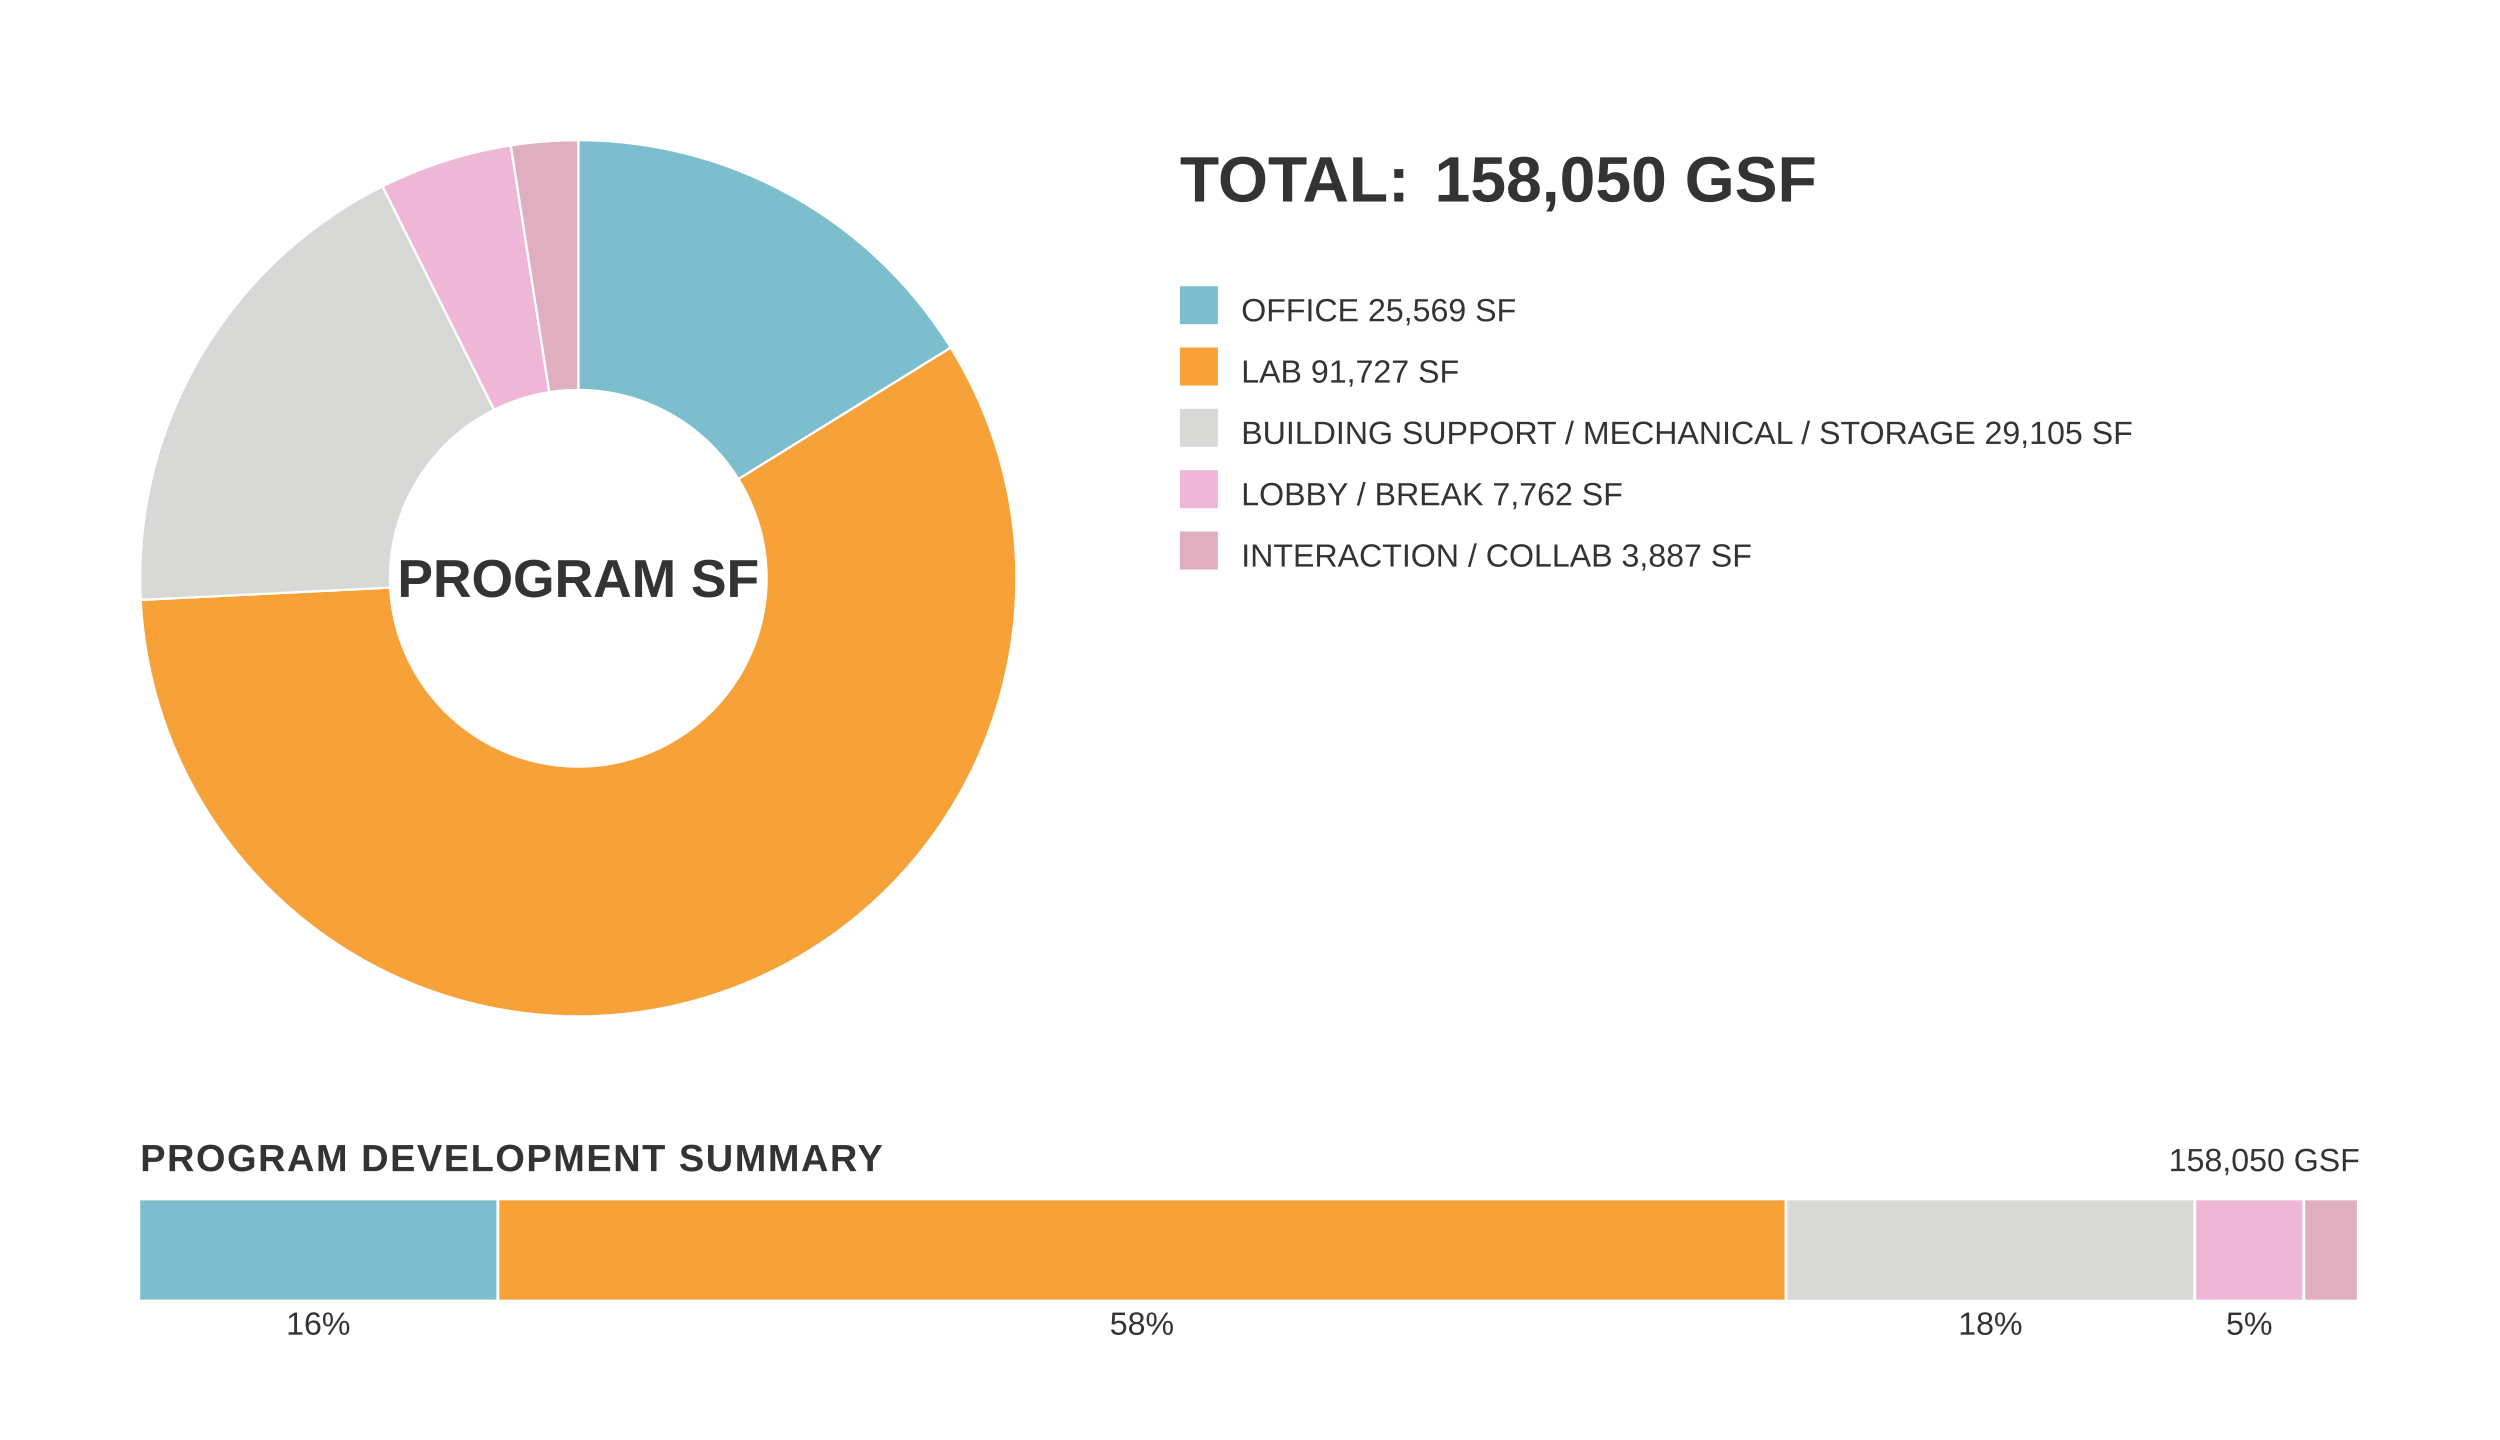
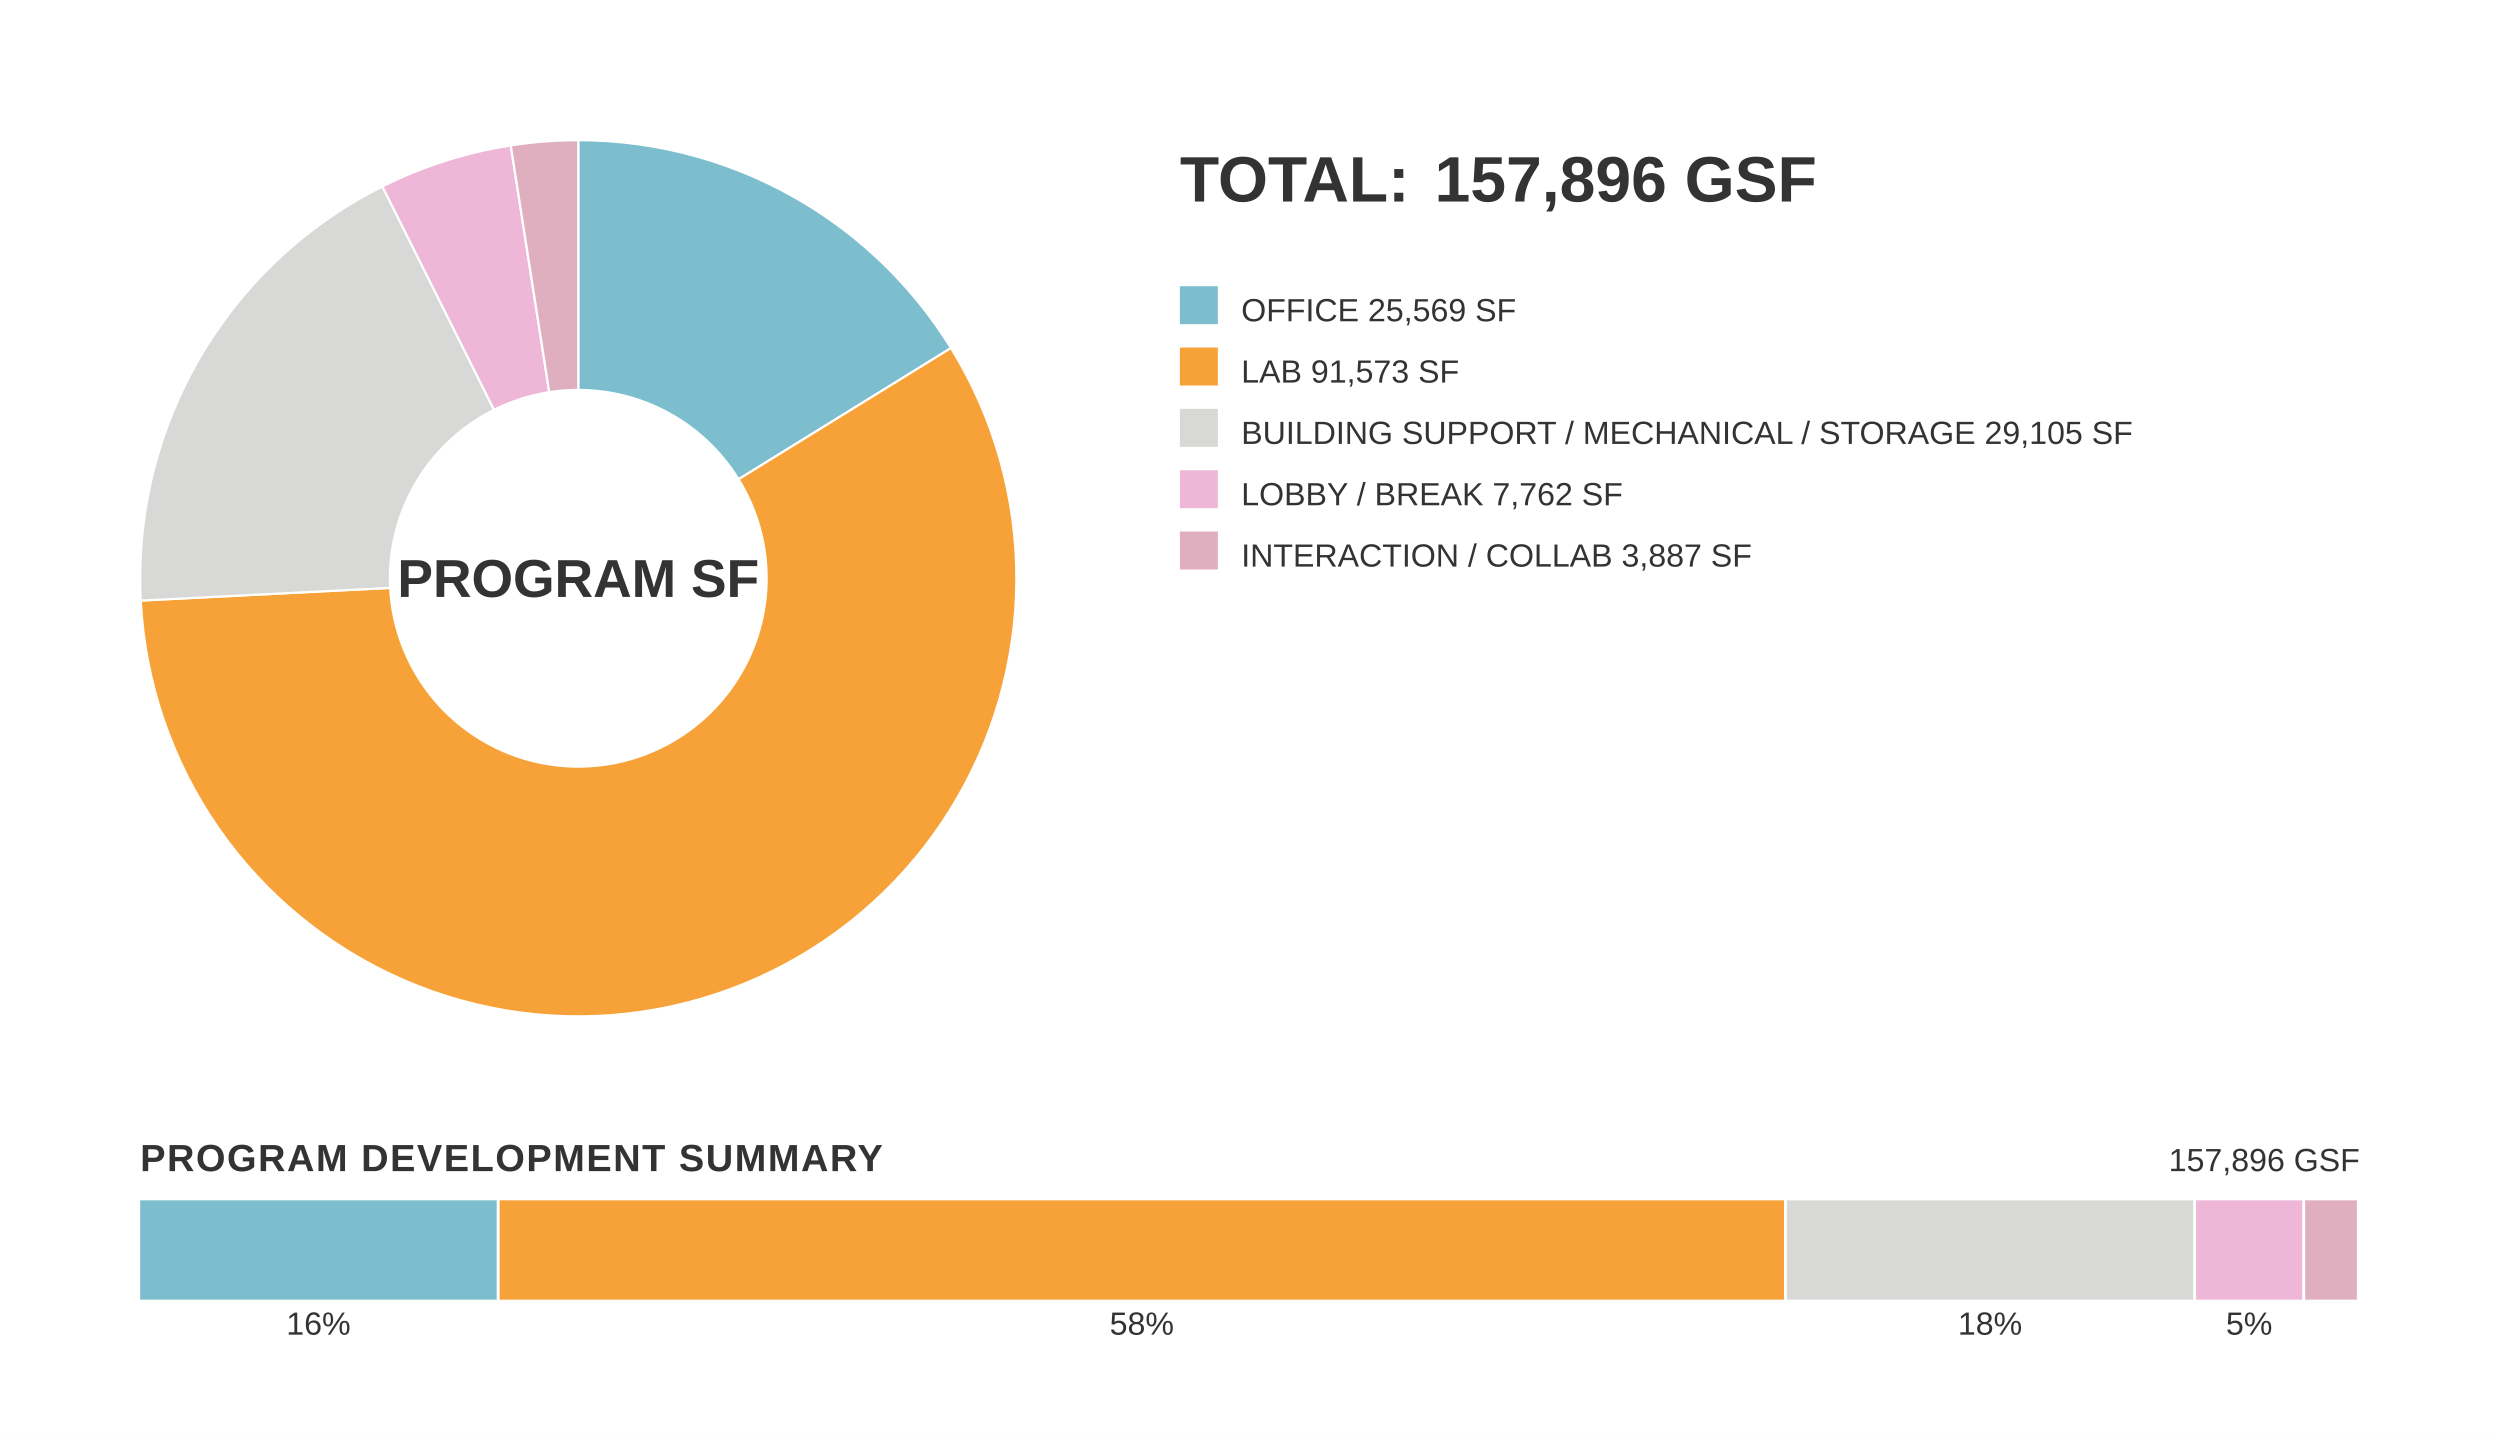
<svg xmlns="http://www.w3.org/2000/svg" width="856" height="493" viewBox="0 0 856 493">
  <rect width="100%" height="100%" fill="#FFFFFF" />
  <g id="PD_PIE">
-     <path id="PIE_OFFICE" fill="#7CBECD" stroke="#FFFFFF" stroke-width="0.75" fill-rule="evenodd" d="M198,48 L203.081,48.086 L208.157,48.344 L213.221,48.774 L218.268,49.376 L223.291,50.147 L228.285,51.089 L233.244,52.199 L238.163,53.477 L243.036,54.921 L247.857,56.528 L252.621,58.299 L257.323,60.229 L261.956,62.318 L266.515,64.562 L270.997,66.96 L275.394,69.508 L279.702,72.204 L283.917,75.044 L288.033,78.025 L292.046,81.144 L295.95,84.397 L299.743,87.78 L303.418,91.29 L306.972,94.922 L310.402,98.673 L313.702,102.538 L316.87,106.512 L319.901,110.592 L322.792,114.771 L325.54,119.047 L252.842,164.05 L251.66,162.212 L250.417,160.414 L249.114,158.66 L247.752,156.951 L246.333,155.289 L244.858,153.677 L243.33,152.115 L241.749,150.605 L240.119,149.151 L238.44,147.752 L236.714,146.411 L234.944,145.129 L233.132,143.908 L231.279,142.748 L229.389,141.653 L227.462,140.622 L225.501,139.657 L223.509,138.759 L221.487,137.928 L219.439,137.167 L217.366,136.476 L215.27,135.855 L213.155,135.306 L211.023,134.828 L208.875,134.423 L206.715,134.091 L204.545,133.833 L202.368,133.648 L200.185,133.537 L198,133.5 Z" />
-     <path id="PIE_LAB" fill="#F7A238" stroke="#FFFFFF" stroke-width="0.75" fill-rule="evenodd" d="M325.54,119.047 L328.204,123.523 L330.712,128.088 L333.059,132.739 L335.244,137.468 L337.263,142.269 L339.114,147.138 L340.795,152.069 L342.303,157.055 L343.638,162.09 L344.797,167.168 L345.779,172.284 L346.583,177.431 L347.208,182.602 L347.652,187.792 L347.916,192.995 L348,198.203 L347.902,203.411 L347.624,208.613 L347.165,213.802 L346.527,218.971 L345.709,224.116 L344.713,229.229 L343.54,234.304 L342.192,239.336 L340.67,244.318 L338.976,249.243 L337.111,254.107 L335.079,258.904 L332.882,263.627 L330.522,268.27 L328.002,272.83 L325.325,277.298 L322.495,281.672 L319.515,285.944 L316.388,290.11 L313.119,294.165 L309.71,298.104 L306.167,301.923 L302.493,305.616 L298.694,309.179 L294.773,312.608 L290.735,315.899 L286.585,319.048 L282.329,322.051 L277.971,324.904 L273.516,327.605 L268.97,330.148 L264.339,332.533 L259.628,334.755 L254.842,336.813 L249.988,338.703 L245.071,340.423 L240.098,341.971 L235.073,343.346 L230.004,344.546 L224.897,345.569 L219.757,346.414 L214.59,347.08 L209.404,347.566 L204.204,347.872 L198.996,347.997 L193.788,347.941 L188.584,347.704 L183.392,347.287 L178.217,346.69 L173.066,345.913 L167.945,344.958 L162.861,343.826 L157.818,342.518 L152.825,341.036 L147.885,339.381 L143.007,337.555 L138.194,335.562 L133.454,333.402 L128.791,331.08 L124.212,328.596 L119.722,325.955 L115.327,323.16 L111.031,320.214 L106.84,317.121 L102.758,313.884 L98.792,310.507 L94.945,306.994 L91.223,303.35 L87.63,299.579 L84.169,295.686 L80.846,291.675 L77.664,287.55 L74.627,283.318 L71.739,278.983 L69.003,274.55 L66.423,270.025 L64.002,265.413 L61.742,260.719 L59.646,255.95 L57.718,251.112 L55.958,246.209 L54.37,241.248 L52.955,236.234 L51.715,231.175 L50.651,226.076 L49.765,220.943 L49.058,215.782 L48.53,210.599 L48.183,205.402 L133.579,201.183 L133.728,203.418 L133.955,205.646 L134.259,207.865 L134.64,210.073 L135.097,212.265 L135.631,214.441 L136.239,216.596 L136.922,218.73 L137.679,220.838 L138.508,222.919 L139.409,224.969 L140.381,226.987 L141.422,228.971 L142.531,230.916 L143.708,232.823 L144.95,234.687 L146.256,236.507 L147.624,238.28 L149.053,240.005 L150.541,241.679 L152.086,243.301 L153.687,244.868 L155.341,246.378 L157.046,247.83 L158.801,249.222 L160.603,250.552 L162.45,251.819 L164.341,253.021 L166.271,254.156 L168.24,255.224 L170.245,256.223 L172.284,257.152 L174.353,258.009 L176.451,258.794 L178.575,259.505 L180.722,260.143 L182.89,260.705 L185.076,261.192 L187.278,261.603 L189.493,261.937 L191.718,262.193 L193.951,262.373 L196.189,262.475 L198.428,262.499 L200.668,262.445 L202.904,262.313 L205.134,262.104 L207.355,261.818 L209.566,261.455 L211.762,261.015 L213.942,260.499 L216.102,259.908 L218.241,259.242 L220.355,258.502 L222.442,257.689 L224.5,256.805 L226.526,255.849 L228.517,254.824 L230.472,253.73 L232.387,252.569 L234.261,251.342 L236.092,250.051 L237.876,248.697 L239.612,247.282 L241.298,245.807 L242.932,244.275 L244.512,242.687 L246.035,241.045 L247.501,239.351 L248.907,237.607 L250.251,235.816 L251.533,233.979 L252.75,232.098 L253.901,230.177 L254.984,228.216 L255.999,226.219 L256.944,224.189 L257.818,222.126 L258.62,220.035 L259.348,217.917 L260.003,215.774 L260.582,213.611 L261.087,211.428 L261.515,209.23 L261.867,207.018 L262.141,204.795 L262.338,202.564 L262.458,200.327 L262.5,198.087 L262.464,195.848 L262.35,193.611 L262.159,191.379 L261.891,189.155 L261.545,186.942 L261.123,184.742 L260.624,182.559 L260.05,180.394 L259.402,178.25 L258.679,176.13 L257.883,174.036 L257.015,171.971 L256.075,169.938 L255.066,167.938 L253.988,165.975 L252.842,164.05 Z" />
-     <path id="PIE_BUILDING_SUPPORT" fill="#D8D8D6" stroke="#FFFFFF" stroke-width="0.75" fill-rule="evenodd" d="M48.183,205.402 L48.018,200.3 L48.026,195.196 L48.208,190.095 L48.564,185.003 L49.093,179.926 L49.794,174.869 L50.667,169.84 L51.71,164.844 L52.923,159.885 L54.304,154.971 L55.851,150.107 L57.563,145.298 L59.438,140.55 L61.473,135.869 L63.666,131.26 L66.014,126.728 L68.516,122.278 L71.167,117.916 L73.965,113.647 L76.907,109.476 L79.989,105.407 L83.208,101.445 L86.56,97.595 L90.041,93.862 L93.646,90.249 L97.373,86.761 L101.216,83.401 L105.171,80.174 L109.234,77.084 L113.4,74.134 L117.663,71.327 L122.02,68.667 L126.464,66.157 L130.992,63.799 L169.186,140.294 L167.24,141.307 L165.328,142.387 L163.455,143.531 L161.622,144.738 L159.831,146.006 L158.084,147.335 L156.383,148.722 L154.73,150.167 L153.128,151.667 L151.577,153.221 L150.081,154.826 L148.64,156.481 L147.255,158.185 L145.93,159.935 L144.665,161.728 L143.462,163.564 L142.322,165.44 L141.246,167.353 L140.236,169.302 L139.293,171.284 L138.418,173.297 L137.612,175.338 L136.876,177.406 L136.211,179.498 L135.617,181.611 L135.095,183.743 L134.647,185.891 L134.271,188.054 L133.97,190.228 L133.743,192.411 L133.59,194.601 L133.511,196.794 L133.508,198.989 L133.579,201.183 Z" />
-     <path id="PIE_LOBBY" fill="#EFB7D7" stroke="#FFFFFF" stroke-width="0.75" fill-rule="evenodd" d="M130.992,63.799 L135.631,61.581 L140.344,59.523 L145.125,57.628 L149.968,55.898 L154.868,54.335 L159.818,52.941 L164.813,51.717 L169.847,50.666 L174.914,49.787 L188.073,134.268 L185.894,134.646 L183.73,135.098 L181.582,135.625 L179.453,136.224 L177.346,136.896 L175.264,137.64 L173.208,138.455 L171.181,139.34 L169.186,140.294 Z" />
-     <path id="PIE_INTERACTION" fill="#DFAFBF" stroke="#FFFFFF" stroke-width="0.75" fill-rule="evenodd" d="M174.914,49.787 L179.505,49.145 L184.113,48.644 L188.735,48.286 L193.365,48.072 L198,48 L198,133.5 L196.007,133.531 L194.016,133.623 L192.029,133.777 L190.047,133.992 L188.073,134.268 Z" />
-     <path id="BAR_OFFICE" fill="#7CBECD" stroke="none" stroke-width="0" fill-rule="evenodd" d="M48,411 L169.952,411 L169.952,445 L48,445 Z" />
-     <path id="BAR_LAB" fill="#F7A238" stroke="none" stroke-width="0" fill-rule="evenodd" d="M170.952,411 L611.029,411 L611.029,445 L170.952,445 Z" />
-     <path id="BAR_BUILDING_SUPPORT" fill="#D8D8D6" stroke="none" stroke-width="0" fill-rule="evenodd" d="M612.029,411 L750.985,411 L750.985,445 L612.029,445 Z" />
-     <path id="BAR_LOBBY" fill="#EFB7D7" stroke="none" stroke-width="0" fill-rule="evenodd" d="M751.985,411 L788.309,411 L788.309,445 L751.985,445 Z" />
-     <path id="BAR_INTERACTION" fill="#DFAFBF" stroke="none" stroke-width="0" fill-rule="evenodd" d="M789.309,411 L807,411 L807,445 L789.309,445 Z" />
+     <path id="PIE_OFFICE" fill="#7CBECD" stroke="#FFFFFF" stroke-width="0.75" fill-rule="evenodd" d="M198,48 L203.086,48.086 L208.167,48.345 L213.236,48.776 L218.287,49.378 L223.315,50.152 L228.314,51.095 L233.278,52.207 L238.201,53.488 L243.079,54.934 L247.904,56.545 L252.672,58.318 L257.377,60.253 L262.014,62.345 L266.577,64.594 L271.061,66.996 L275.462,69.549 L279.773,72.249 L283.99,75.095 L288.108,78.081 L292.123,81.206 L296.029,84.464 L299.822,87.854 L303.499,91.37 L307.054,95.009 L310.484,98.766 L313.784,102.637 L316.951,106.618 L319.981,110.704 L322.871,114.891 L325.618,119.173 L252.876,164.104 L251.695,162.263 L250.452,160.463 L249.149,158.706 L247.787,156.994 L246.368,155.329 L244.893,153.714 L243.364,152.149 L241.784,150.637 L240.152,149.18 L238.473,147.778 L236.746,146.435 L234.976,145.151 L233.162,143.927 L231.308,142.766 L229.416,141.668 L227.488,140.635 L225.526,139.668 L223.532,138.769 L221.509,137.937 L219.459,137.174 L217.384,136.482 L215.287,135.86 L213.17,135.309 L211.035,134.831 L208.886,134.425 L206.723,134.093 L204.551,133.834 L202.372,133.648 L200.187,133.537 L198,133.5 Z" />
+     <path id="PIE_LAB" fill="#F7A238" stroke="#FFFFFF" stroke-width="0.75" fill-rule="evenodd" d="M325.618,119.173 L328.276,123.648 L330.777,128.213 L333.119,132.862 L335.298,137.59 L337.311,142.39 L339.157,147.257 L340.832,152.186 L342.336,157.169 L343.666,162.202 L344.82,167.278 L345.798,172.39 L346.597,177.534 L347.218,182.702 L347.659,187.889 L347.92,193.088 L348,198.293 L347.899,203.497 L347.618,208.695 L347.157,213.88 L346.516,219.046 L345.697,224.186 L344.699,229.295 L343.525,234.366 L342.175,239.394 L340.652,244.371 L338.957,249.293 L337.093,254.153 L335.061,258.946 L332.864,263.665 L330.504,268.304 L327.985,272.86 L325.309,277.325 L322.48,281.694 L319.501,285.963 L316.376,290.126 L313.108,294.178 L309.702,298.114 L306.161,301.929 L302.489,305.62 L298.692,309.18 L294.774,312.607 L290.739,315.896 L286.593,319.043 L282.339,322.044 L277.985,324.895 L273.533,327.594 L268.991,330.137 L264.364,332.521 L259.656,334.742 L254.875,336.799 L250.024,338.689 L245.111,340.41 L240.142,341.959 L235.121,343.334 L230.056,344.535 L224.953,345.559 L219.817,346.405 L214.654,347.073 L209.472,347.561 L204.275,347.869 L199.071,347.996 L193.866,347.943 L188.666,347.709 L183.477,347.295 L178.306,346.702 L173.158,345.929 L168.04,344.978 L162.959,343.85 L157.919,342.546 L152.928,341.068 L147.991,339.418 L143.114,337.598 L138.303,335.609 L133.565,333.455 L128.904,331.138 L124.326,328.66 L119.836,326.025 L115.441,323.236 L111.146,320.296 L106.955,317.209 L102.873,313.978 L98.906,310.607 L95.059,307.101 L91.335,303.464 L87.74,299.699 L84.278,295.812 L80.952,291.807 L77.768,287.69 L74.728,283.464 L71.837,279.135 L69.098,274.709 L66.514,270.19 L64.088,265.584 L61.824,260.897 L59.724,256.134 L57.79,251.302 L56.025,246.405 L54.431,241.449 L53.009,236.442 L51.763,231.388 L50.693,226.293 L49.8,221.165 L49.085,216.009 L48.55,210.831 L48.195,205.638 L133.584,201.284 L133.736,203.517 L133.967,205.744 L134.274,207.961 L134.658,210.166 L135.118,212.357 L135.654,214.53 L136.265,216.683 L136.951,218.814 L137.71,220.92 L138.541,222.998 L139.444,225.046 L140.418,227.061 L141.461,229.042 L142.572,230.985 L143.75,232.888 L144.993,234.75 L146.3,236.567 L147.67,238.337 L149.099,240.059 L150.588,241.731 L152.134,243.349 L153.735,244.914 L155.39,246.421 L157.095,247.87 L158.85,249.26 L160.653,250.587 L162.5,251.851 L164.39,253.051 L166.32,254.184 L168.289,255.249 L170.293,256.246 L172.33,257.172 L174.399,258.027 L176.496,258.81 L178.619,259.519 L180.765,260.155 L182.932,260.715 L185.117,261.2 L187.318,261.609 L189.531,261.942 L191.755,262.197 L193.986,262.375 L196.223,262.476 L198.461,262.498 L200.698,262.444 L202.933,262.311 L205.161,262.101 L207.381,261.814 L209.59,261.45 L211.784,261.01 L213.962,260.494 L216.121,259.902 L218.258,259.236 L220.37,258.496 L222.456,257.684 L224.512,256.799 L226.536,255.844 L228.526,254.819 L230.479,253.726 L232.393,252.565 L234.266,251.339 L236.095,250.048 L237.878,248.695 L239.613,247.281 L241.298,245.808 L242.93,244.276 L244.509,242.69 L246.032,241.049 L247.496,239.356 L248.902,237.614 L250.245,235.824 L251.526,233.989 L252.743,232.11 L253.893,230.19 L254.977,228.231 L255.991,226.236 L256.936,224.207 L257.81,222.146 L258.612,220.056 L259.341,217.94 L259.995,215.799 L260.576,213.638 L261.081,211.457 L261.51,209.26 L261.862,207.05 L262.138,204.828 L262.336,202.599 L262.457,200.364 L262.5,198.126 L262.465,195.888 L262.353,193.652 L262.164,191.422 L261.897,189.2 L261.553,186.988 L261.133,184.789 L260.636,182.607 L260.064,180.443 L259.418,178.3 L258.697,176.181 L257.904,174.088 L257.038,172.024 L256.101,169.991 L255.094,167.992 L254.019,166.029 L252.876,164.104 Z" />
+     <path id="PIE_BUILDING_SUPPORT" fill="#D8D8D6" stroke="#FFFFFF" stroke-width="0.75" fill-rule="evenodd" d="M48.195,205.638 L48.021,200.531 L48.022,195.422 L48.197,190.316 L48.546,185.218 L49.068,180.135 L49.762,175.074 L50.629,170.038 L51.667,165.035 L52.875,160.071 L54.251,155.15 L55.793,150.279 L57.501,145.464 L59.372,140.709 L61.404,136.021 L63.594,131.405 L65.94,126.866 L68.439,122.409 L71.089,118.04 L73.886,113.765 L76.826,109.586 L79.908,105.511 L83.126,101.542 L86.478,97.686 L89.959,93.946 L93.566,90.327 L97.294,86.832 L101.138,83.467 L105.095,80.235 L109.16,77.139 L113.328,74.183 L117.594,71.371 L121.953,68.706 L126.401,66.191 L130.931,63.829 L169.16,140.307 L167.212,141.322 L165.3,142.404 L163.425,143.55 L161.591,144.759 L159.799,146.03 L158.051,147.361 L156.349,148.751 L154.696,150.198 L153.093,151.701 L151.543,153.257 L150.046,154.865 L148.604,156.523 L147.22,158.23 L145.895,159.982 L144.631,161.779 L143.428,163.617 L142.289,165.496 L141.214,167.412 L140.205,169.364 L139.264,171.349 L138.39,173.365 L137.586,175.409 L136.851,177.48 L136.188,179.574 L135.596,181.69 L135.077,183.825 L134.631,185.976 L134.258,188.142 L133.959,190.318 L133.735,192.504 L133.585,194.696 L133.51,196.891 L133.509,199.089 L133.584,201.284 Z" />
+     <path id="PIE_LOBBY" fill="#EFB7D7" stroke="#FFFFFF" stroke-width="0.75" fill-rule="evenodd" d="M130.931,63.829 L135.574,61.607 L140.291,59.545 L145.076,57.647 L149.923,55.913 L154.827,54.347 L159.782,52.951 L164.781,51.725 L169.82,50.671 L174.892,49.791 L188.063,134.27 L185.883,134.648 L183.716,135.102 L181.566,135.629 L179.436,136.229 L177.327,136.903 L175.243,137.648 L173.185,138.464 L171.157,139.351 L169.16,140.307 Z" />
+     <path id="PIE_INTERACTION" fill="#DFAFBF" stroke="#FFFFFF" stroke-width="0.75" fill-rule="evenodd" d="M174.892,49.791 L179.487,49.147 L184.1,48.645 L188.726,48.287 L193.361,48.072 L198,48 L198,133.5 L196.005,133.531 L194.012,133.623 L192.023,133.778 L190.039,133.993 L188.063,134.27 Z" />
+     <path id="BAR_OFFICE" fill="#7CBECD" stroke="none" stroke-width="0" fill-rule="evenodd" d="M48,411 L170.072,411 L170.072,445 L48,445 Z" />
+     <path id="BAR_LAB" fill="#F7A238" stroke="none" stroke-width="0" fill-rule="evenodd" d="M171.072,411 L610.838,411 L610.838,445 L171.072,445 Z" />
+     <path id="BAR_BUILDING_SUPPORT" fill="#D8D8D6" stroke="none" stroke-width="0" fill-rule="evenodd" d="M611.838,411 L750.93,411 L750.93,445 L611.838,445 Z" />
+     <path id="BAR_LOBBY" fill="#EFB7D7" stroke="none" stroke-width="0" fill-rule="evenodd" d="M751.93,411 L788.291,411 L788.291,445 L751.93,445 Z" />
+     <path id="BAR_INTERACTION" fill="#DFAFBF" stroke="none" stroke-width="0" fill-rule="evenodd" d="M789.291,411 L807,411 L807,445 L789.291,445 Z" />
  </g>
  <g id="PD_PIE_LEGEND">
    <text id="PIE_TOTAL_LBL" x="404" y="69" font-family="Futura PT, Futura, Arial, sans-serif" font-weight="bold" font-size="22" text-anchor="start" fill="#333333">
      <tspan x="404" dy="0">TOTAL:</tspan>
    </text>
    <text id="PIE_TOTAL" x="491.2" y="69" font-family="Futura PT, Futura, Arial, sans-serif" font-weight="bold" font-size="22" text-anchor="start" fill="#333333">
-       <tspan x="491.2" dy="0">158,050 GSF</tspan>
+       <tspan x="491.2" dy="0">157,896 GSF</tspan>
    </text>
    <path id="PIE_LEG_OFFICE" fill="#7CBECD" stroke="none" stroke-width="0" fill-rule="evenodd" d="M404,98 L417,98 L417,111 L404,111 Z" />
    <text id="PIE_LEG_OFFICE_TXT" x="425" y="110" font-family="Futura PT, Futura, Arial, sans-serif" font-weight="normal" font-size="11" text-anchor="start" fill="#333333">
      <tspan x="425" dy="0">OFFICE  25,569 SF</tspan>
    </text>
    <path id="PIE_LEG_LAB" fill="#F7A238" stroke="none" stroke-width="0" fill-rule="evenodd" d="M404,119 L417,119 L417,132 L404,132 Z" />
    <text id="PIE_LEG_LAB_TXT" x="425" y="131" font-family="Futura PT, Futura, Arial, sans-serif" font-weight="normal" font-size="11" text-anchor="start" fill="#333333">
-       <tspan x="425" dy="0">LAB  91,727 SF</tspan>
+       <tspan x="425" dy="0">LAB  91,573 SF</tspan>
    </text>
    <path id="PIE_LEG_BUILDING_SUPPORT" fill="#D8D8D6" stroke="none" stroke-width="0" fill-rule="evenodd" d="M404,140 L417,140 L417,153 L404,153 Z" />
    <text id="PIE_LEG_BUILDING_SUPPORT_TXT" x="425" y="152" font-family="Futura PT, Futura, Arial, sans-serif" font-weight="normal" font-size="11" text-anchor="start" fill="#333333">
      <tspan x="425" dy="0">BUILDING SUPPORT / MECHANICAL / STORAGE  29,105 SF</tspan>
    </text>
    <path id="PIE_LEG_LOBBY" fill="#EFB7D7" stroke="none" stroke-width="0" fill-rule="evenodd" d="M404,161 L417,161 L417,174 L404,174 Z" />
    <text id="PIE_LEG_LOBBY_TXT" x="425" y="173" font-family="Futura PT, Futura, Arial, sans-serif" font-weight="normal" font-size="11" text-anchor="start" fill="#333333">
      <tspan x="425" dy="0">LOBBY / BREAK  7,762 SF</tspan>
    </text>
    <path id="PIE_LEG_INTERACTION" fill="#DFAFBF" stroke="none" stroke-width="0" fill-rule="evenodd" d="M404,182 L417,182 L417,195 L404,195 Z" />
    <text id="PIE_LEG_INTERACTION_TXT" x="425" y="194" font-family="Futura PT, Futura, Arial, sans-serif" font-weight="normal" font-size="11" text-anchor="start" fill="#333333">
      <tspan x="425" dy="0">INTERACTION / COLLAB  3,887 SF</tspan>
    </text>
  </g>
  <g id="PD_PIE_TEXT">
    <text id="PIE_CENTER" x="198" y="204.396" font-family="Futura PT, Futura, Arial, sans-serif" font-weight="bold" font-size="18.275" text-anchor="middle" fill="#333333">
      <tspan x="198" dy="0">PROGRAM SF</tspan>
    </text>
    <text id="BAR_TITLE" x="48" y="401" font-family="Futura PT, Futura, Arial, sans-serif" font-weight="bold" font-size="13" text-anchor="start" fill="#333333" letter-spacing="0.52">
      <tspan x="48" dy="0">PROGRAM DEVELOPMENT SUMMARY</tspan>
    </text>
-     <text id="BAR_OFFICE_TXT" x="108.976" y="457" font-family="Futura PT, Futura, Arial, sans-serif" font-weight="normal" font-size="11" text-anchor="middle" fill="#333333">
-       <tspan x="108.976" dy="0">16%</tspan>
+     <text id="BAR_OFFICE_TXT" x="109.036" y="457" font-family="Futura PT, Futura, Arial, sans-serif" font-weight="normal" font-size="11" text-anchor="middle" fill="#333333">
+       <tspan x="109.036" dy="0">16%</tspan>
    </text>
-     <text id="BAR_LAB_TXT" x="390.99" y="457" font-family="Futura PT, Futura, Arial, sans-serif" font-weight="normal" font-size="11" text-anchor="middle" fill="#333333">
-       <tspan x="390.99" dy="0">58%</tspan>
+     <text id="BAR_LAB_TXT" x="390.955" y="457" font-family="Futura PT, Futura, Arial, sans-serif" font-weight="normal" font-size="11" text-anchor="middle" fill="#333333">
+       <tspan x="390.955" dy="0">58%</tspan>
    </text>
-     <text id="BAR_BUILDING_SUPPORT_TXT" x="681.507" y="457" font-family="Futura PT, Futura, Arial, sans-serif" font-weight="normal" font-size="11" text-anchor="middle" fill="#333333">
-       <tspan x="681.507" dy="0">18%</tspan>
+     <text id="BAR_BUILDING_SUPPORT_TXT" x="681.384" y="457" font-family="Futura PT, Futura, Arial, sans-serif" font-weight="normal" font-size="11" text-anchor="middle" fill="#333333">
+       <tspan x="681.384" dy="0">18%</tspan>
    </text>
-     <text id="BAR_LOBBY_TXT" x="770.147" y="457" font-family="Futura PT, Futura, Arial, sans-serif" font-weight="normal" font-size="11" text-anchor="middle" fill="#333333">
-       <tspan x="770.147" dy="0">5%</tspan>
+     <text id="BAR_LOBBY_TXT" x="770.111" y="457" font-family="Futura PT, Futura, Arial, sans-serif" font-weight="normal" font-size="11" text-anchor="middle" fill="#333333">
+       <tspan x="770.111" dy="0">5%</tspan>
    </text>
    <text id="BAR_TOTAL" x="808" y="401" font-family="Futura PT, Futura, Arial, sans-serif" font-weight="normal" font-size="11" text-anchor="end" fill="#333333">
-       <tspan x="808" dy="0">158,050 GSF</tspan>
+       <tspan x="808" dy="0">157,896 GSF</tspan>
    </text>
  </g>
</svg>
